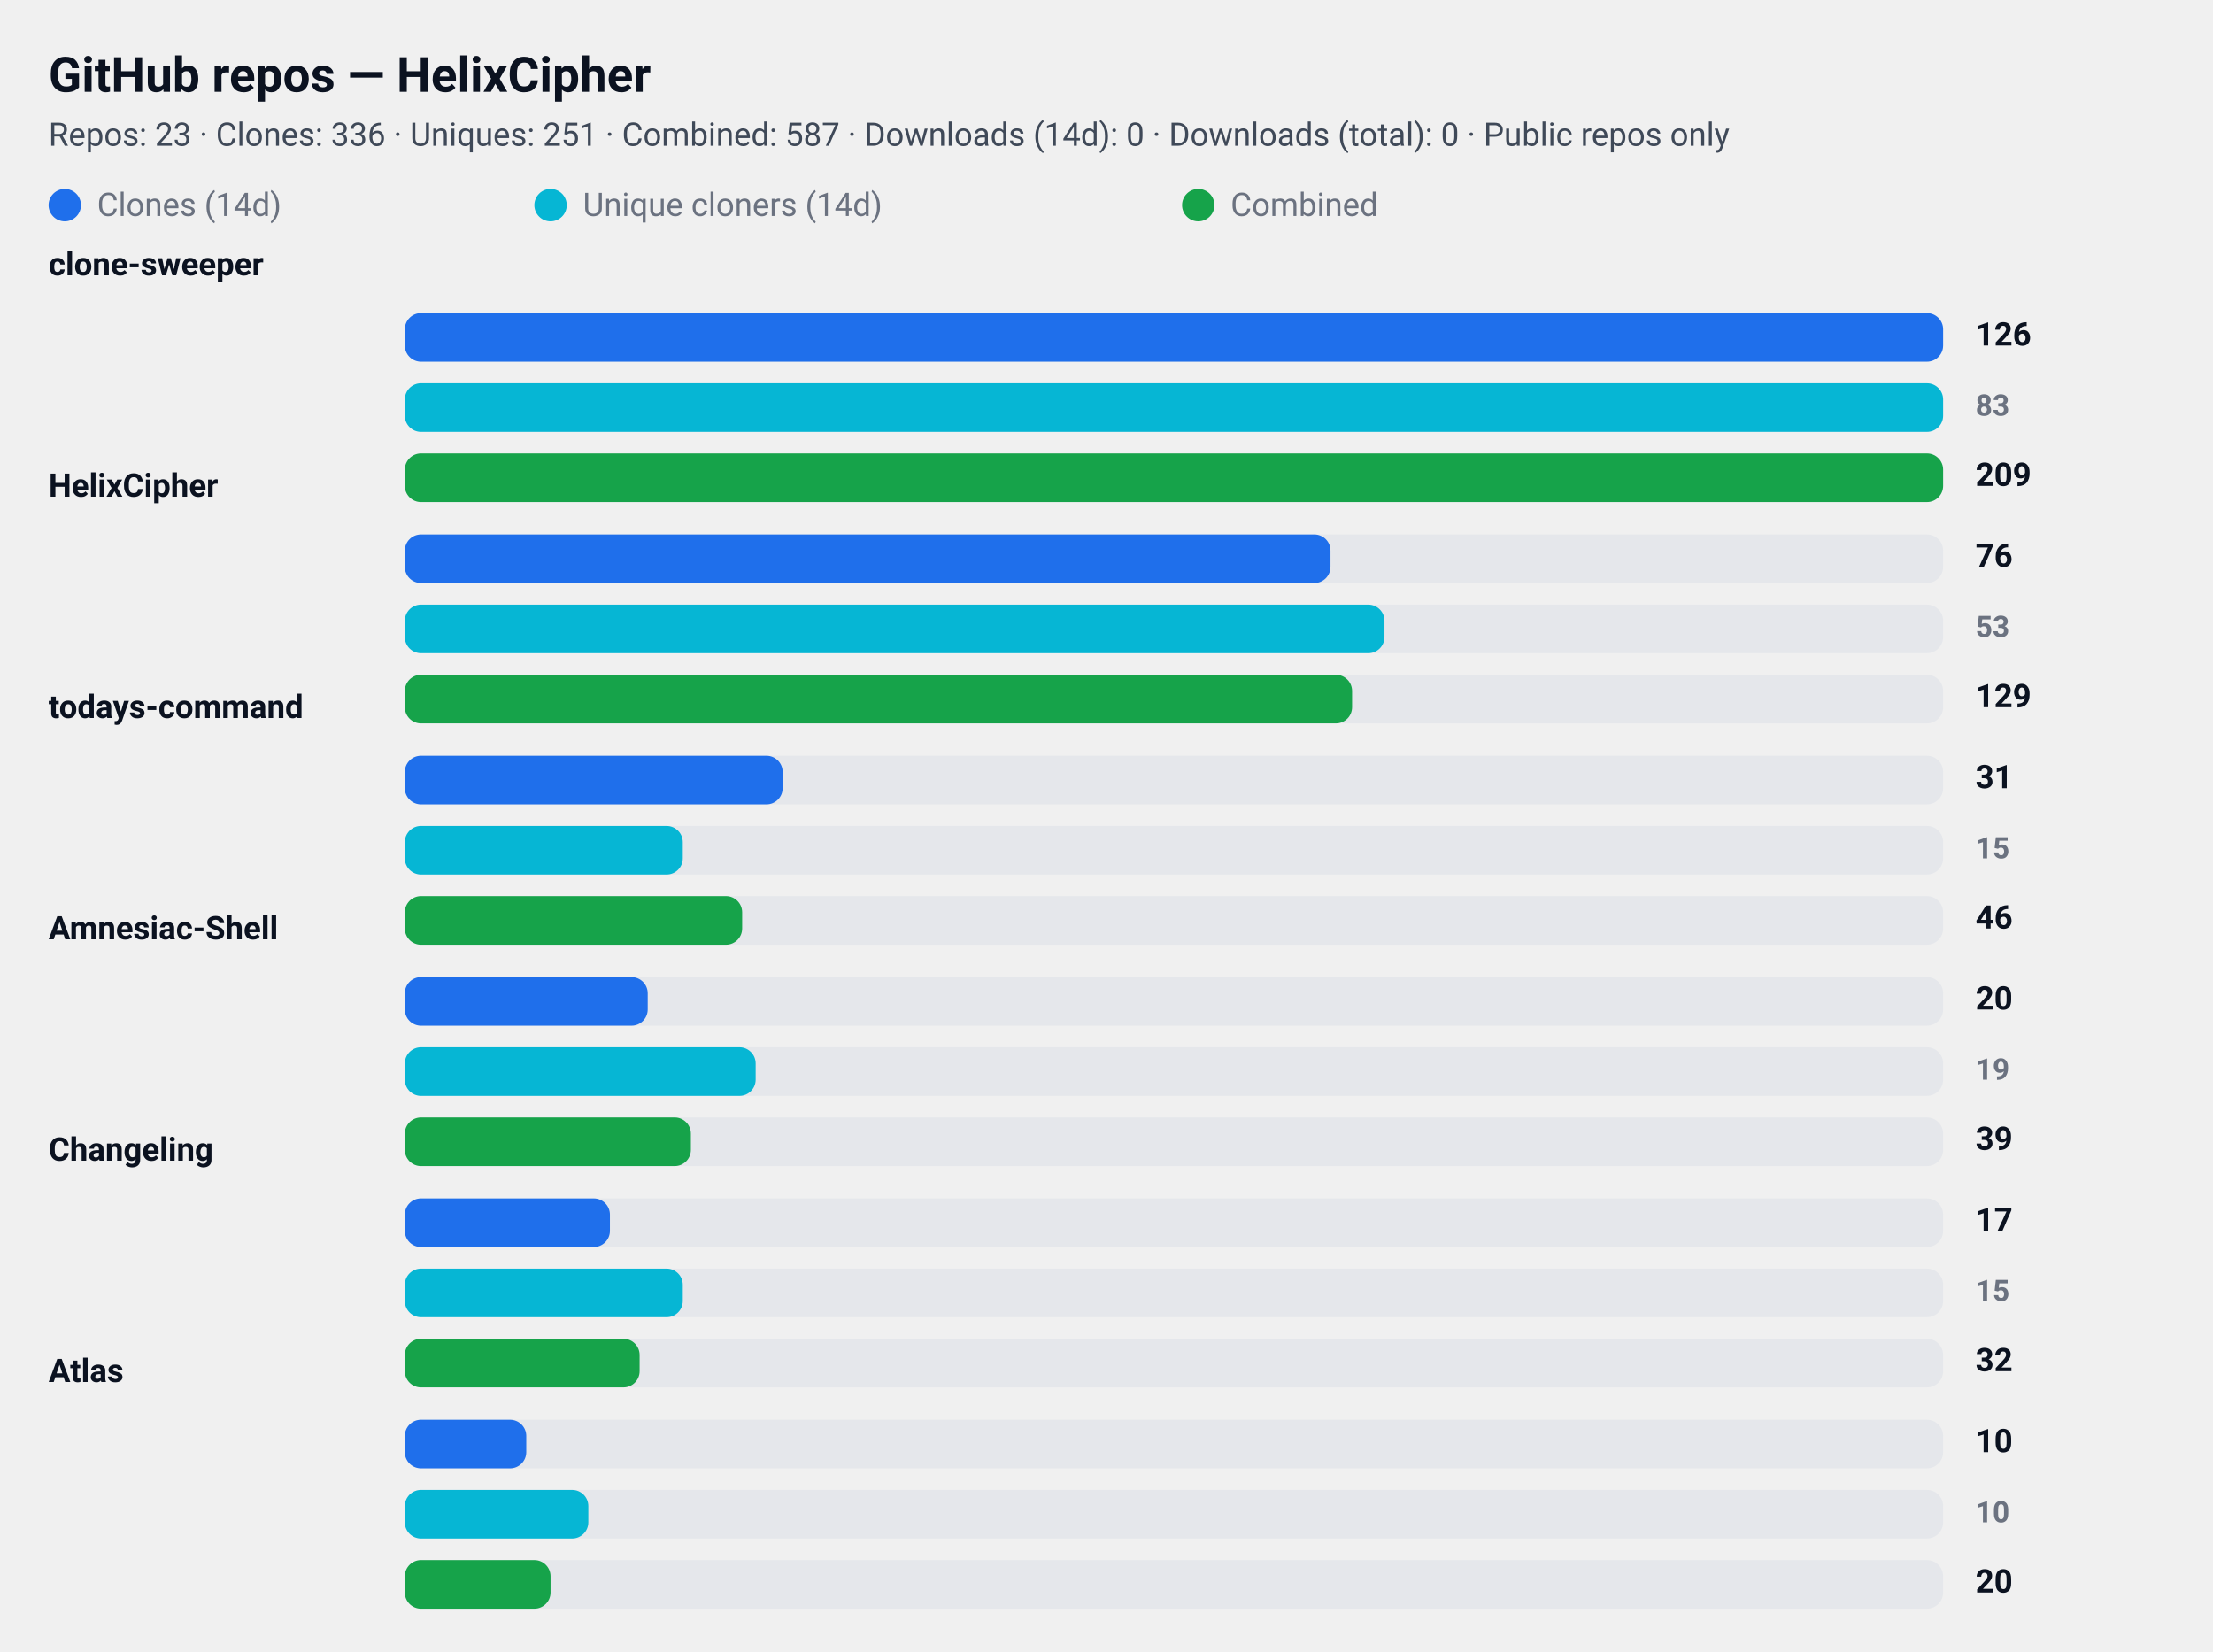
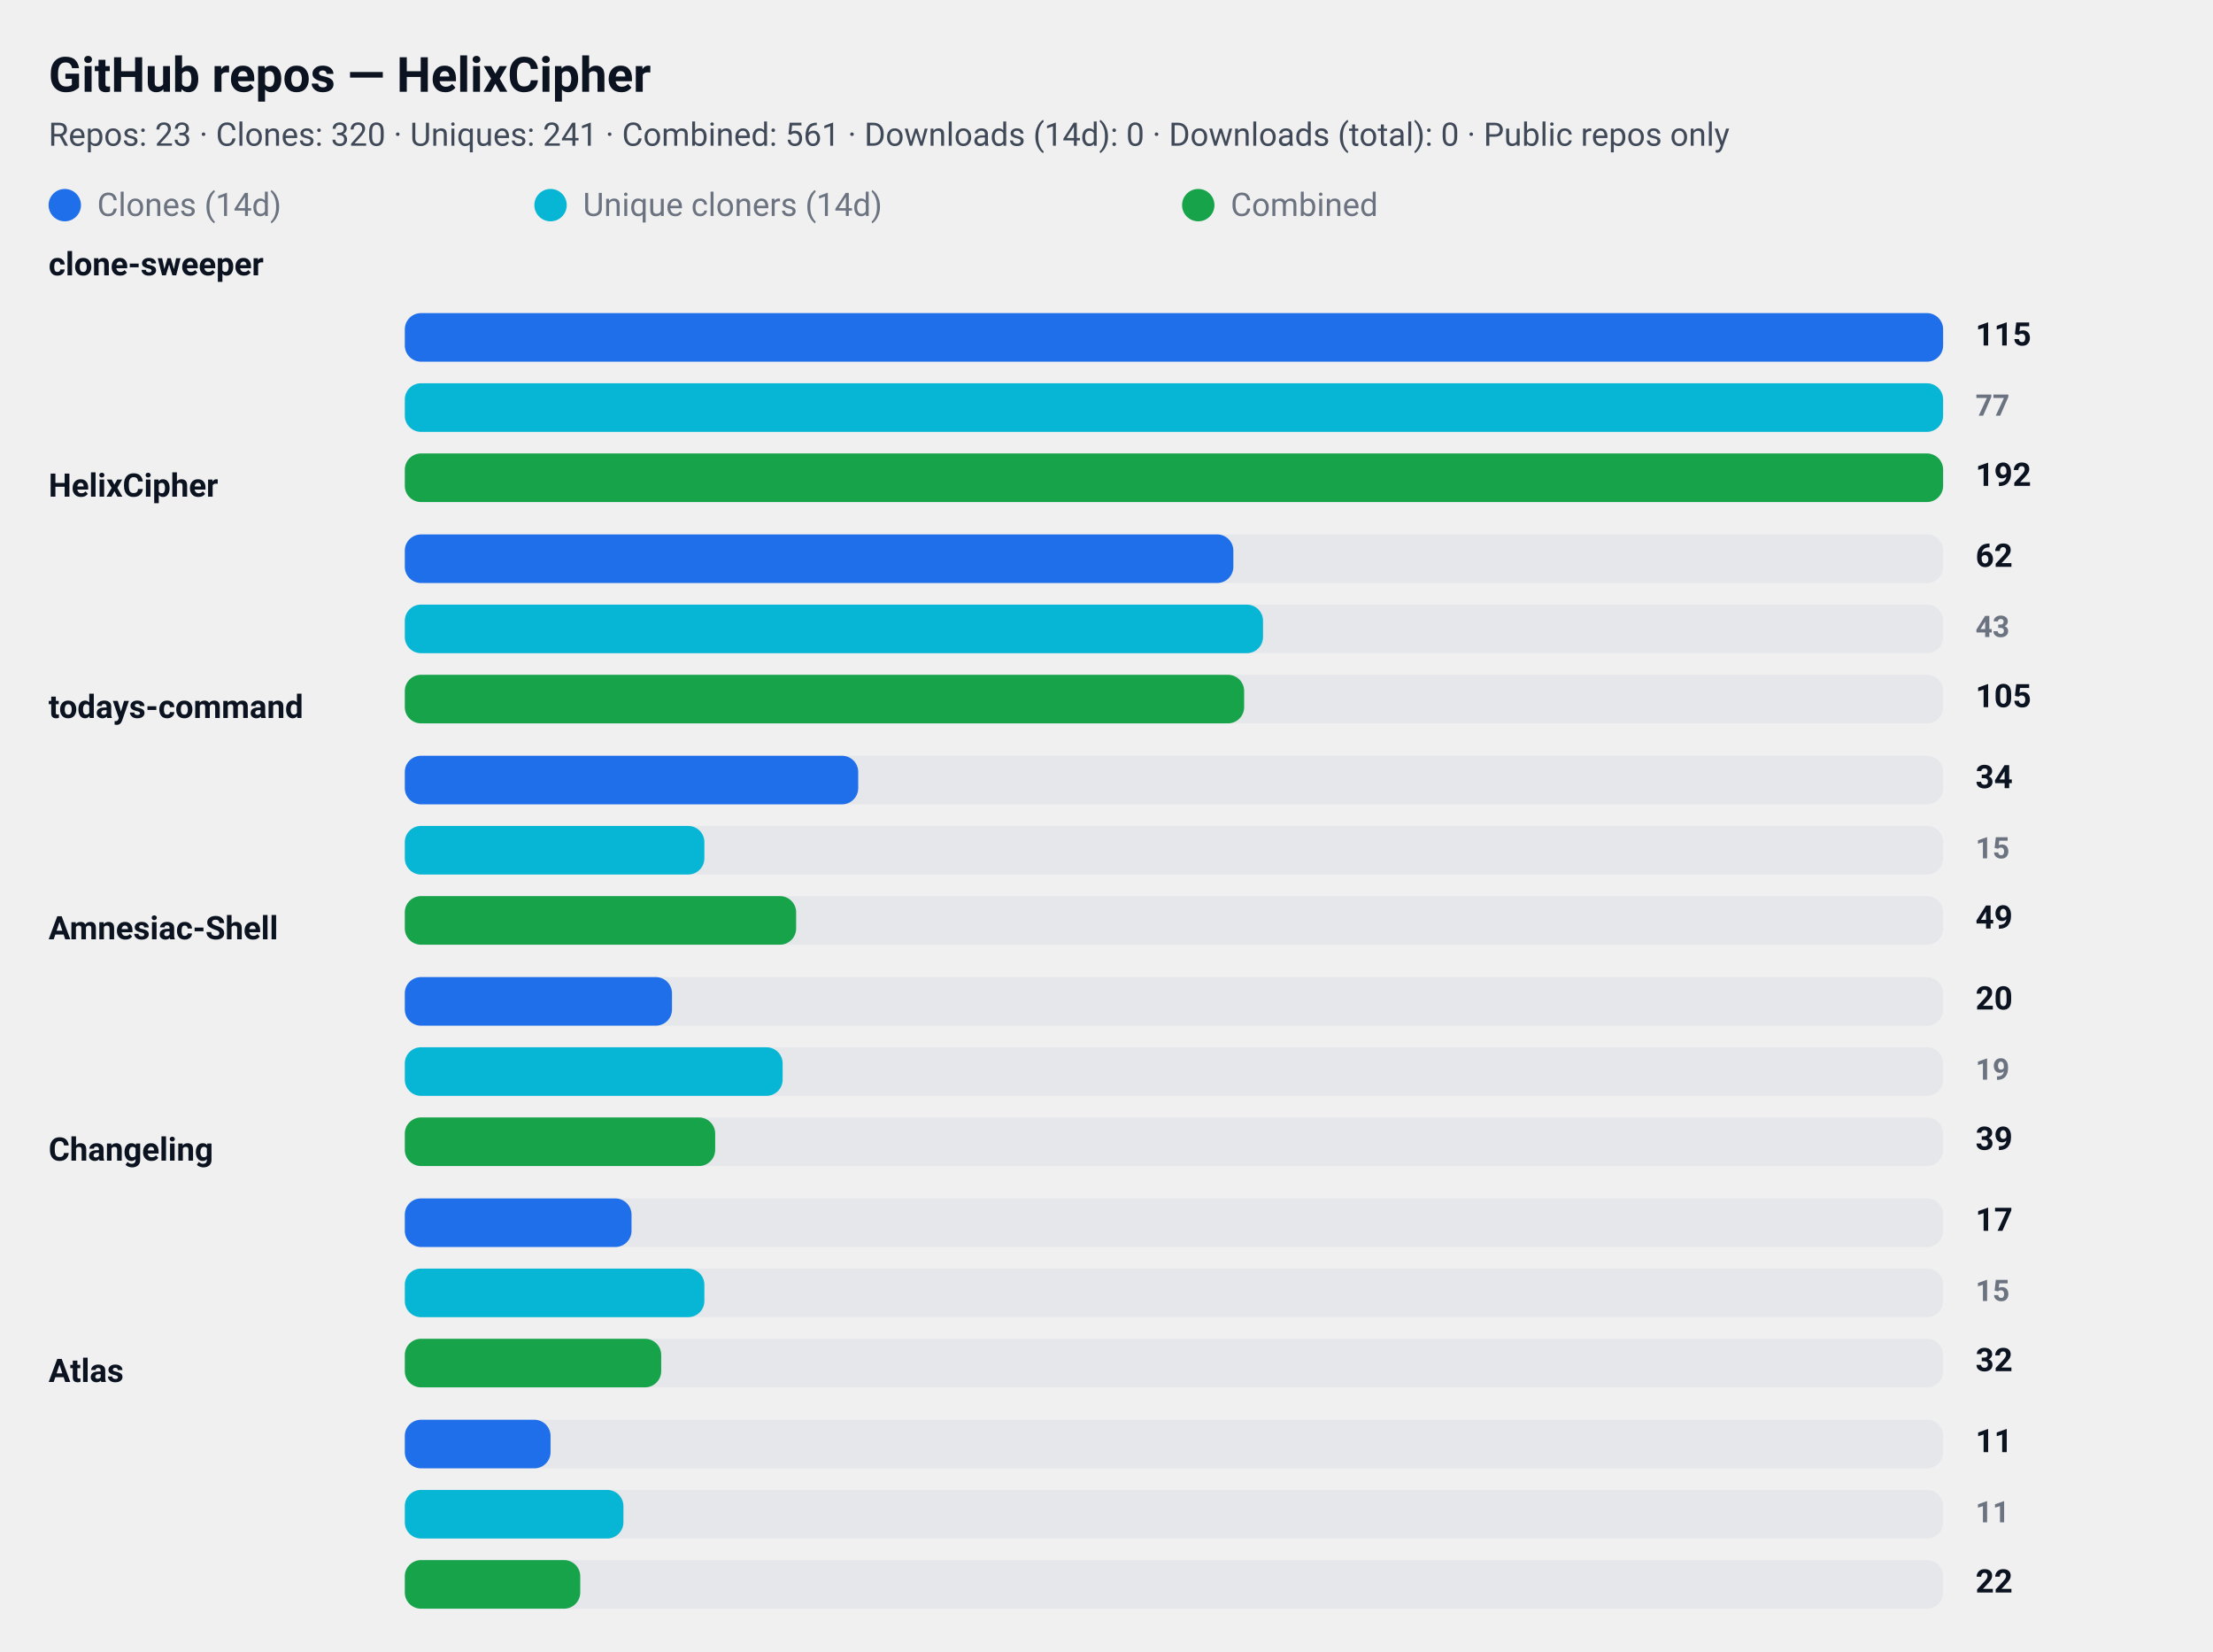
<svg xmlns="http://www.w3.org/2000/svg" width="820" height="612" viewBox="0 0 820 612" role="img" aria-label="GitHub repository clone statistics">
  <style>
  .card  { font-family: "Segoe UI", Roboto, "Helvetica Neue", Arial, sans-serif; }
  .title { font-weight: 700; font-size: 18px; fill: #0b1220; }
  .meta  { font-weight: 400; font-size: 12px; fill: #374151; opacity: 0.95; }
  .label { font-weight: 600; font-size: 12px; fill: #0b1220; }
  .count { font-weight: 700; font-size: 12px; fill: #0b1220; text-anchor: start; }
  .count-small { font-weight: 600; font-size: 11px; fill:#6b7280; text-anchor: start; }
  .muted { font-size:12px; fill:#6b7280; }

  .bar-clone { fill: #1f6feb; rx:6; }
  .bar-uniq  { fill: #06b6d4; rx:6; }
  .bar-comb  { fill: #16a34a; rx:6; }

  .bar-bg { fill: #e5e7eb; rx:6; }
  @media (prefers-color-scheme: dark) {
    .title, .meta, .label, .count, .count-small, .muted { fill: #ffffff; }
    .meta, .count-small { opacity: 0.9; }
  }
</style>
  <rect x="0" y="0" width="820" height="612" rx="12" fill="transparent" />
  <text x="18" y="34" class="title card">GitHub repos — HelixCipher</text>
-   <text x="18" y="54" class="meta card">Repos: 23 · Clones: 336 · Uniques: 251 · Combined: 587 · Downloads (14d): 0 · Downloads (total): 0 · Public repos only</text>
+   <text x="18" y="54" class="meta card">Repos: 23 · Clones: 320 · Uniques: 241 · Combined: 561 · Downloads (14d): 0 · Downloads (total): 0 · Public repos only</text>
  <g id="legend">
    <rect x="18" y="70" width="12" height="12" class="bar-clone" />
    <text x="36" y="80" class="muted card">Clones (14d)</text>
    <rect x="198" y="70" width="12" height="12" class="bar-uniq" />
    <text x="216" y="80" class="muted card">Unique cloners (14d)</text>
    <rect x="438" y="70" width="12" height="12" class="bar-comb" />
    <text x="456" y="80" class="muted card">Combined</text>
  </g>
  <text x="18" y="102" class="label card">clone-sweeper</text>
  <rect x="150" y="116" width="570" height="18" class="bar-bg" />
  <rect x="150" y="116" width="570" height="18" class="bar-clone" />
-   <text x="732" y="128" class="count card">126</text>
+   <text x="732" y="128" class="count card">115</text>
  <rect x="150" y="142" width="570" height="18" class="bar-bg" />
  <rect x="150" y="142" width="570" height="18" class="bar-uniq" />
-   <text x="732" y="154" class="count-small card">83</text>
+   <text x="732" y="154" class="count-small card">77</text>
  <rect x="150" y="168" width="570" height="18" class="bar-bg" />
  <rect x="150" y="168" width="570" height="18" class="bar-comb" />
-   <text x="732" y="180" class="count card">209</text>
+   <text x="732" y="180" class="count card">192</text>
  <text x="18" y="184" class="label card">HelixCipher</text>
  <rect x="150" y="198" width="570" height="18" class="bar-bg" />
-   <rect x="150" y="198" width="343" height="18" class="bar-clone" />
-   <text x="732" y="210" class="count card">76</text>
+   <rect x="150" y="198" width="307" height="18" class="bar-clone" />
+   <text x="732" y="210" class="count card">62</text>
  <rect x="150" y="224" width="570" height="18" class="bar-bg" />
-   <rect x="150" y="224" width="363" height="18" class="bar-uniq" />
-   <text x="732" y="236" class="count-small card">53</text>
+   <rect x="150" y="224" width="318" height="18" class="bar-uniq" />
+   <text x="732" y="236" class="count-small card">43</text>
  <rect x="150" y="250" width="570" height="18" class="bar-bg" />
-   <rect x="150" y="250" width="351" height="18" class="bar-comb" />
-   <text x="732" y="262" class="count card">129</text>
+   <rect x="150" y="250" width="311" height="18" class="bar-comb" />
+   <text x="732" y="262" class="count card">105</text>
  <text x="18" y="266" class="label card">todays-command</text>
  <rect x="150" y="280" width="570" height="18" class="bar-bg" />
-   <rect x="150" y="280" width="140" height="18" class="bar-clone" />
-   <text x="732" y="292" class="count card">31</text>
+   <rect x="150" y="280" width="168" height="18" class="bar-clone" />
+   <text x="732" y="292" class="count card">34</text>
  <rect x="150" y="306" width="570" height="18" class="bar-bg" />
-   <rect x="150" y="306" width="103" height="18" class="bar-uniq" />
+   <rect x="150" y="306" width="111" height="18" class="bar-uniq" />
  <text x="732" y="318" class="count-small card">15</text>
  <rect x="150" y="332" width="570" height="18" class="bar-bg" />
-   <rect x="150" y="332" width="125" height="18" class="bar-comb" />
-   <text x="732" y="344" class="count card">46</text>
+   <rect x="150" y="332" width="145" height="18" class="bar-comb" />
+   <text x="732" y="344" class="count card">49</text>
  <text x="18" y="348" class="label card">Amnesiac-Shell</text>
  <rect x="150" y="362" width="570" height="18" class="bar-bg" />
-   <rect x="150" y="362" width="90" height="18" class="bar-clone" />
+   <rect x="150" y="362" width="99" height="18" class="bar-clone" />
  <text x="732" y="374" class="count card">20</text>
  <rect x="150" y="388" width="570" height="18" class="bar-bg" />
-   <rect x="150" y="388" width="130" height="18" class="bar-uniq" />
+   <rect x="150" y="388" width="140" height="18" class="bar-uniq" />
  <text x="732" y="400" class="count-small card">19</text>
  <rect x="150" y="414" width="570" height="18" class="bar-bg" />
-   <rect x="150" y="414" width="106" height="18" class="bar-comb" />
+   <rect x="150" y="414" width="115" height="18" class="bar-comb" />
  <text x="732" y="426" class="count card">39</text>
  <text x="18" y="430" class="label card">Changeling</text>
  <rect x="150" y="444" width="570" height="18" class="bar-bg" />
-   <rect x="150" y="444" width="76" height="18" class="bar-clone" />
+   <rect x="150" y="444" width="84" height="18" class="bar-clone" />
  <text x="732" y="456" class="count card">17</text>
  <rect x="150" y="470" width="570" height="18" class="bar-bg" />
-   <rect x="150" y="470" width="103" height="18" class="bar-uniq" />
+   <rect x="150" y="470" width="111" height="18" class="bar-uniq" />
  <text x="732" y="482" class="count-small card">15</text>
  <rect x="150" y="496" width="570" height="18" class="bar-bg" />
-   <rect x="150" y="496" width="87" height="18" class="bar-comb" />
+   <rect x="150" y="496" width="95" height="18" class="bar-comb" />
  <text x="732" y="508" class="count card">32</text>
  <text x="18" y="512" class="label card">Atlas</text>
  <rect x="150" y="526" width="570" height="18" class="bar-bg" />
-   <rect x="150" y="526" width="45" height="18" class="bar-clone" />
-   <text x="732" y="538" class="count card">10</text>
+   <rect x="150" y="526" width="54" height="18" class="bar-clone" />
+   <text x="732" y="538" class="count card">11</text>
  <rect x="150" y="552" width="570" height="18" class="bar-bg" />
-   <rect x="150" y="552" width="68" height="18" class="bar-uniq" />
-   <text x="732" y="564" class="count-small card">10</text>
+   <rect x="150" y="552" width="81" height="18" class="bar-uniq" />
+   <text x="732" y="564" class="count-small card">11</text>
  <rect x="150" y="578" width="570" height="18" class="bar-bg" />
-   <rect x="150" y="578" width="54" height="18" class="bar-comb" />
-   <text x="732" y="590" class="count card">20</text>
+   <rect x="150" y="578" width="65" height="18" class="bar-comb" />
+   <text x="732" y="590" class="count card">22</text>
</svg>
